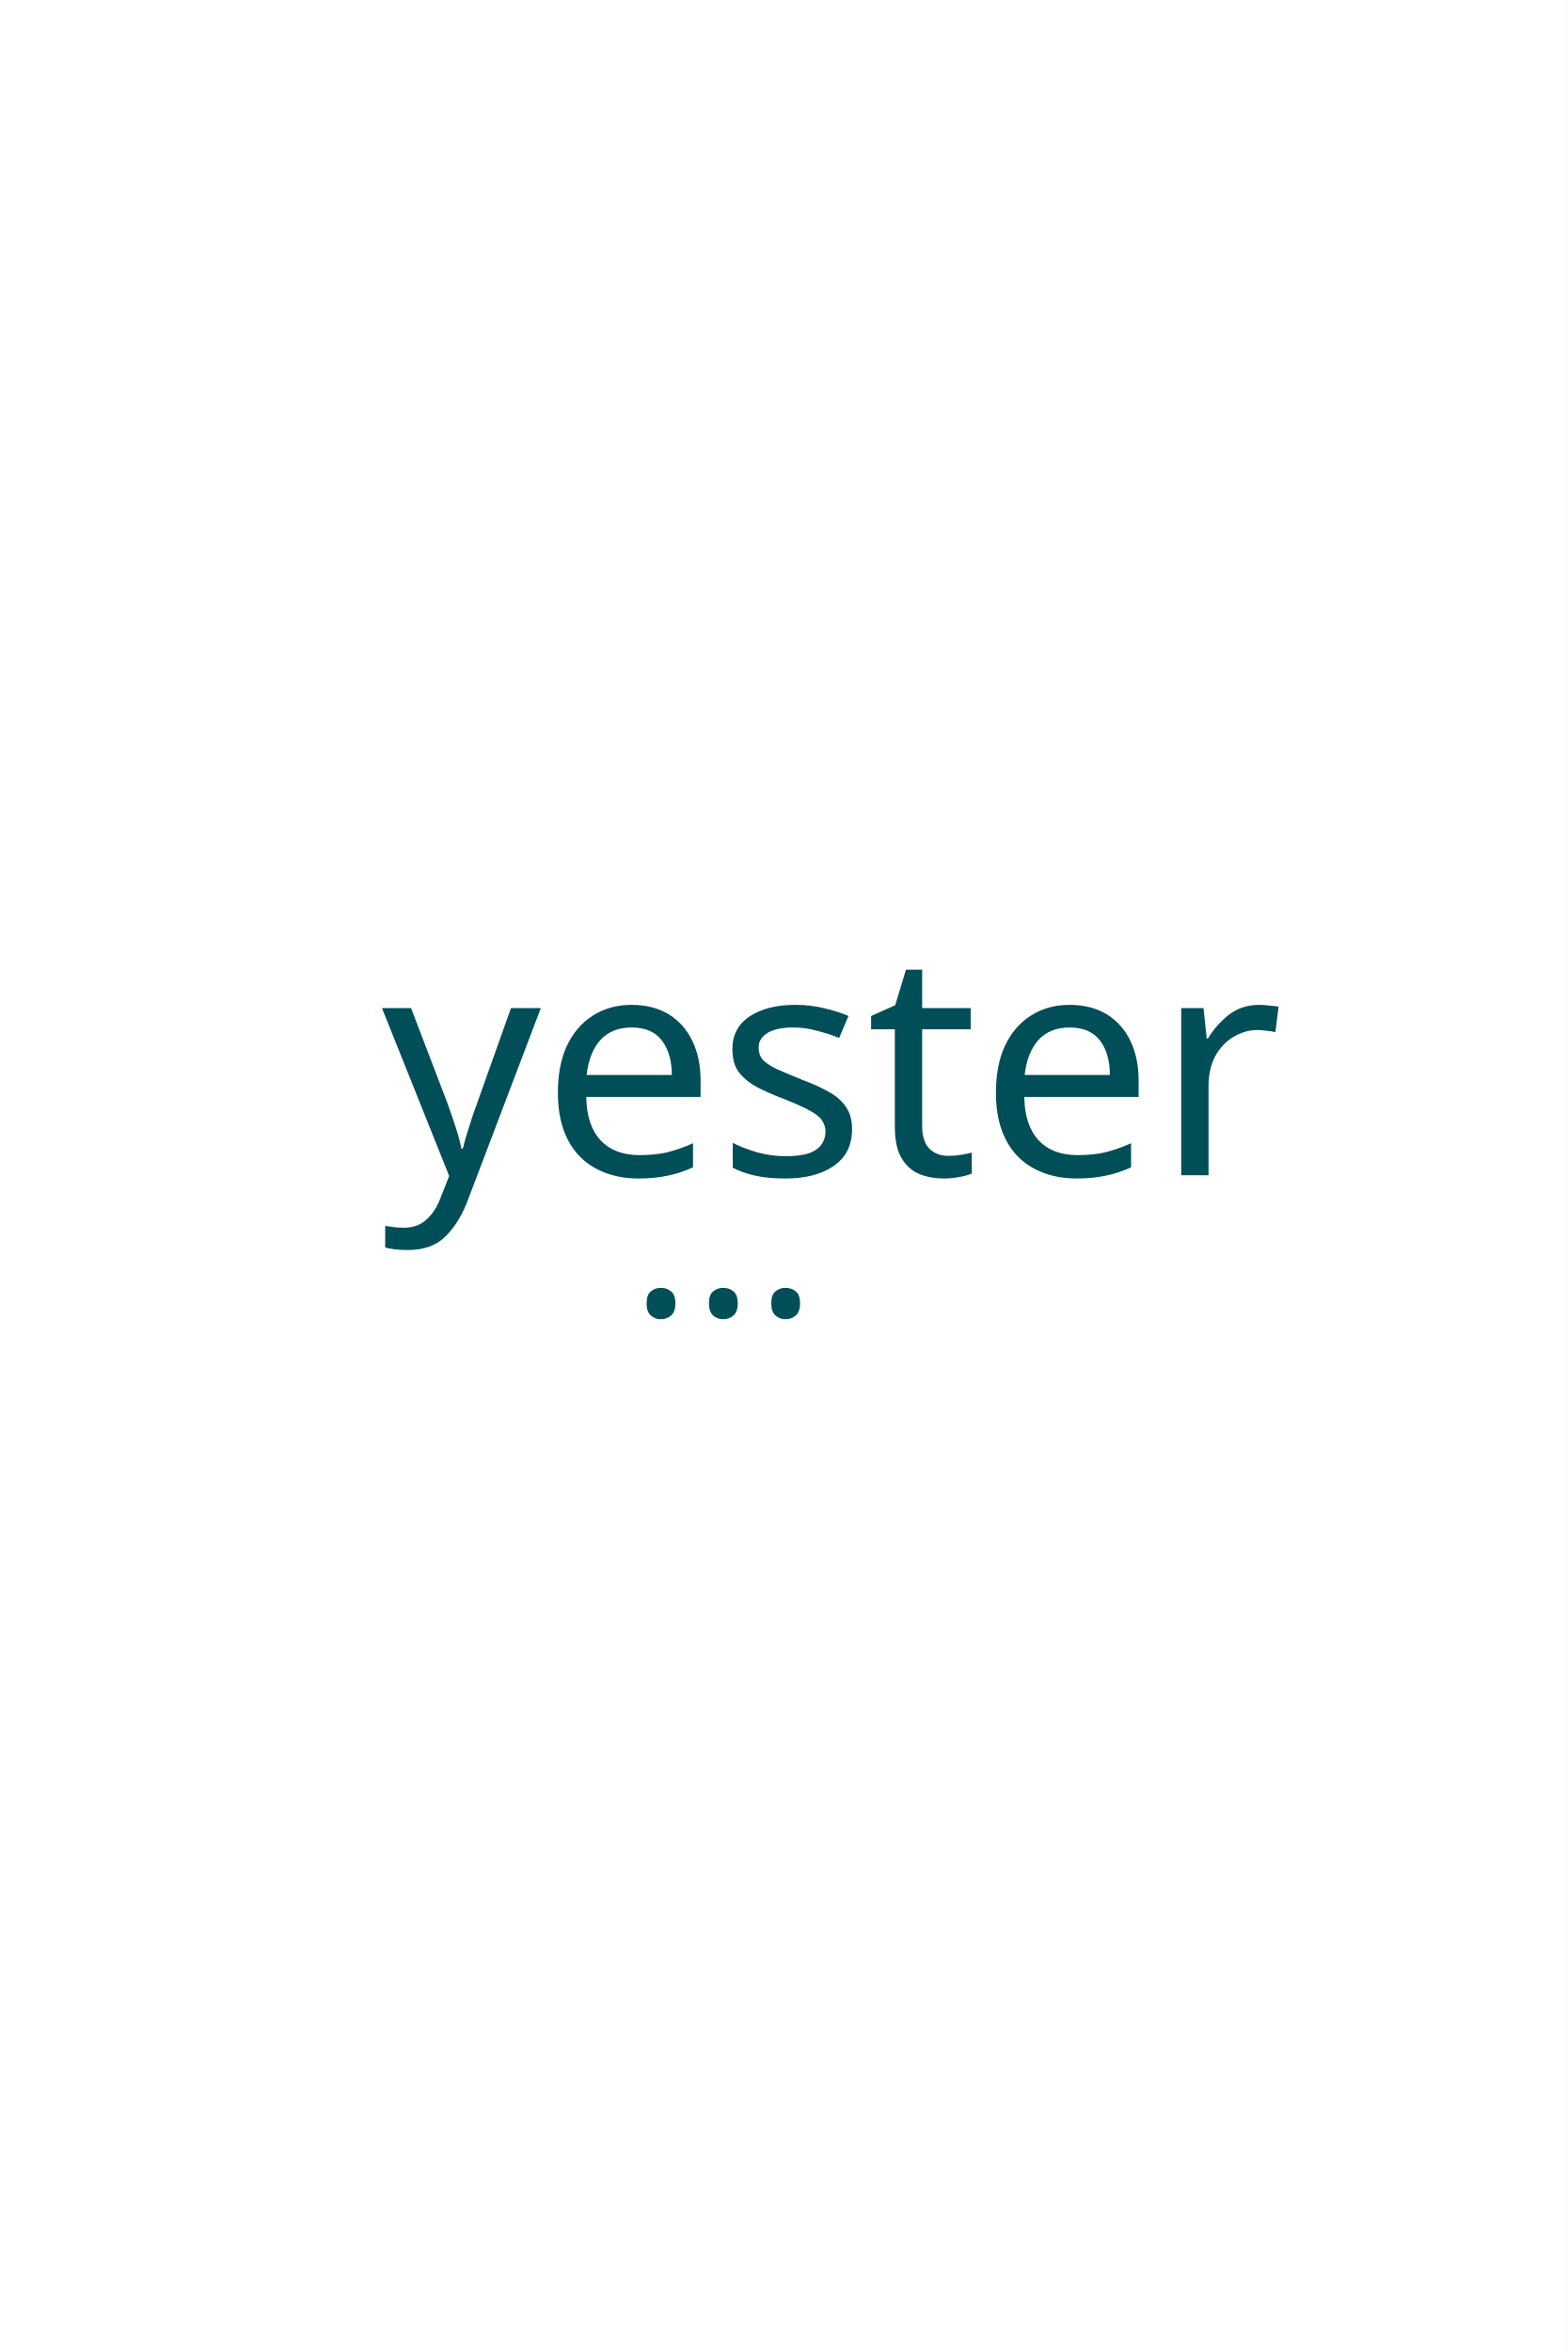
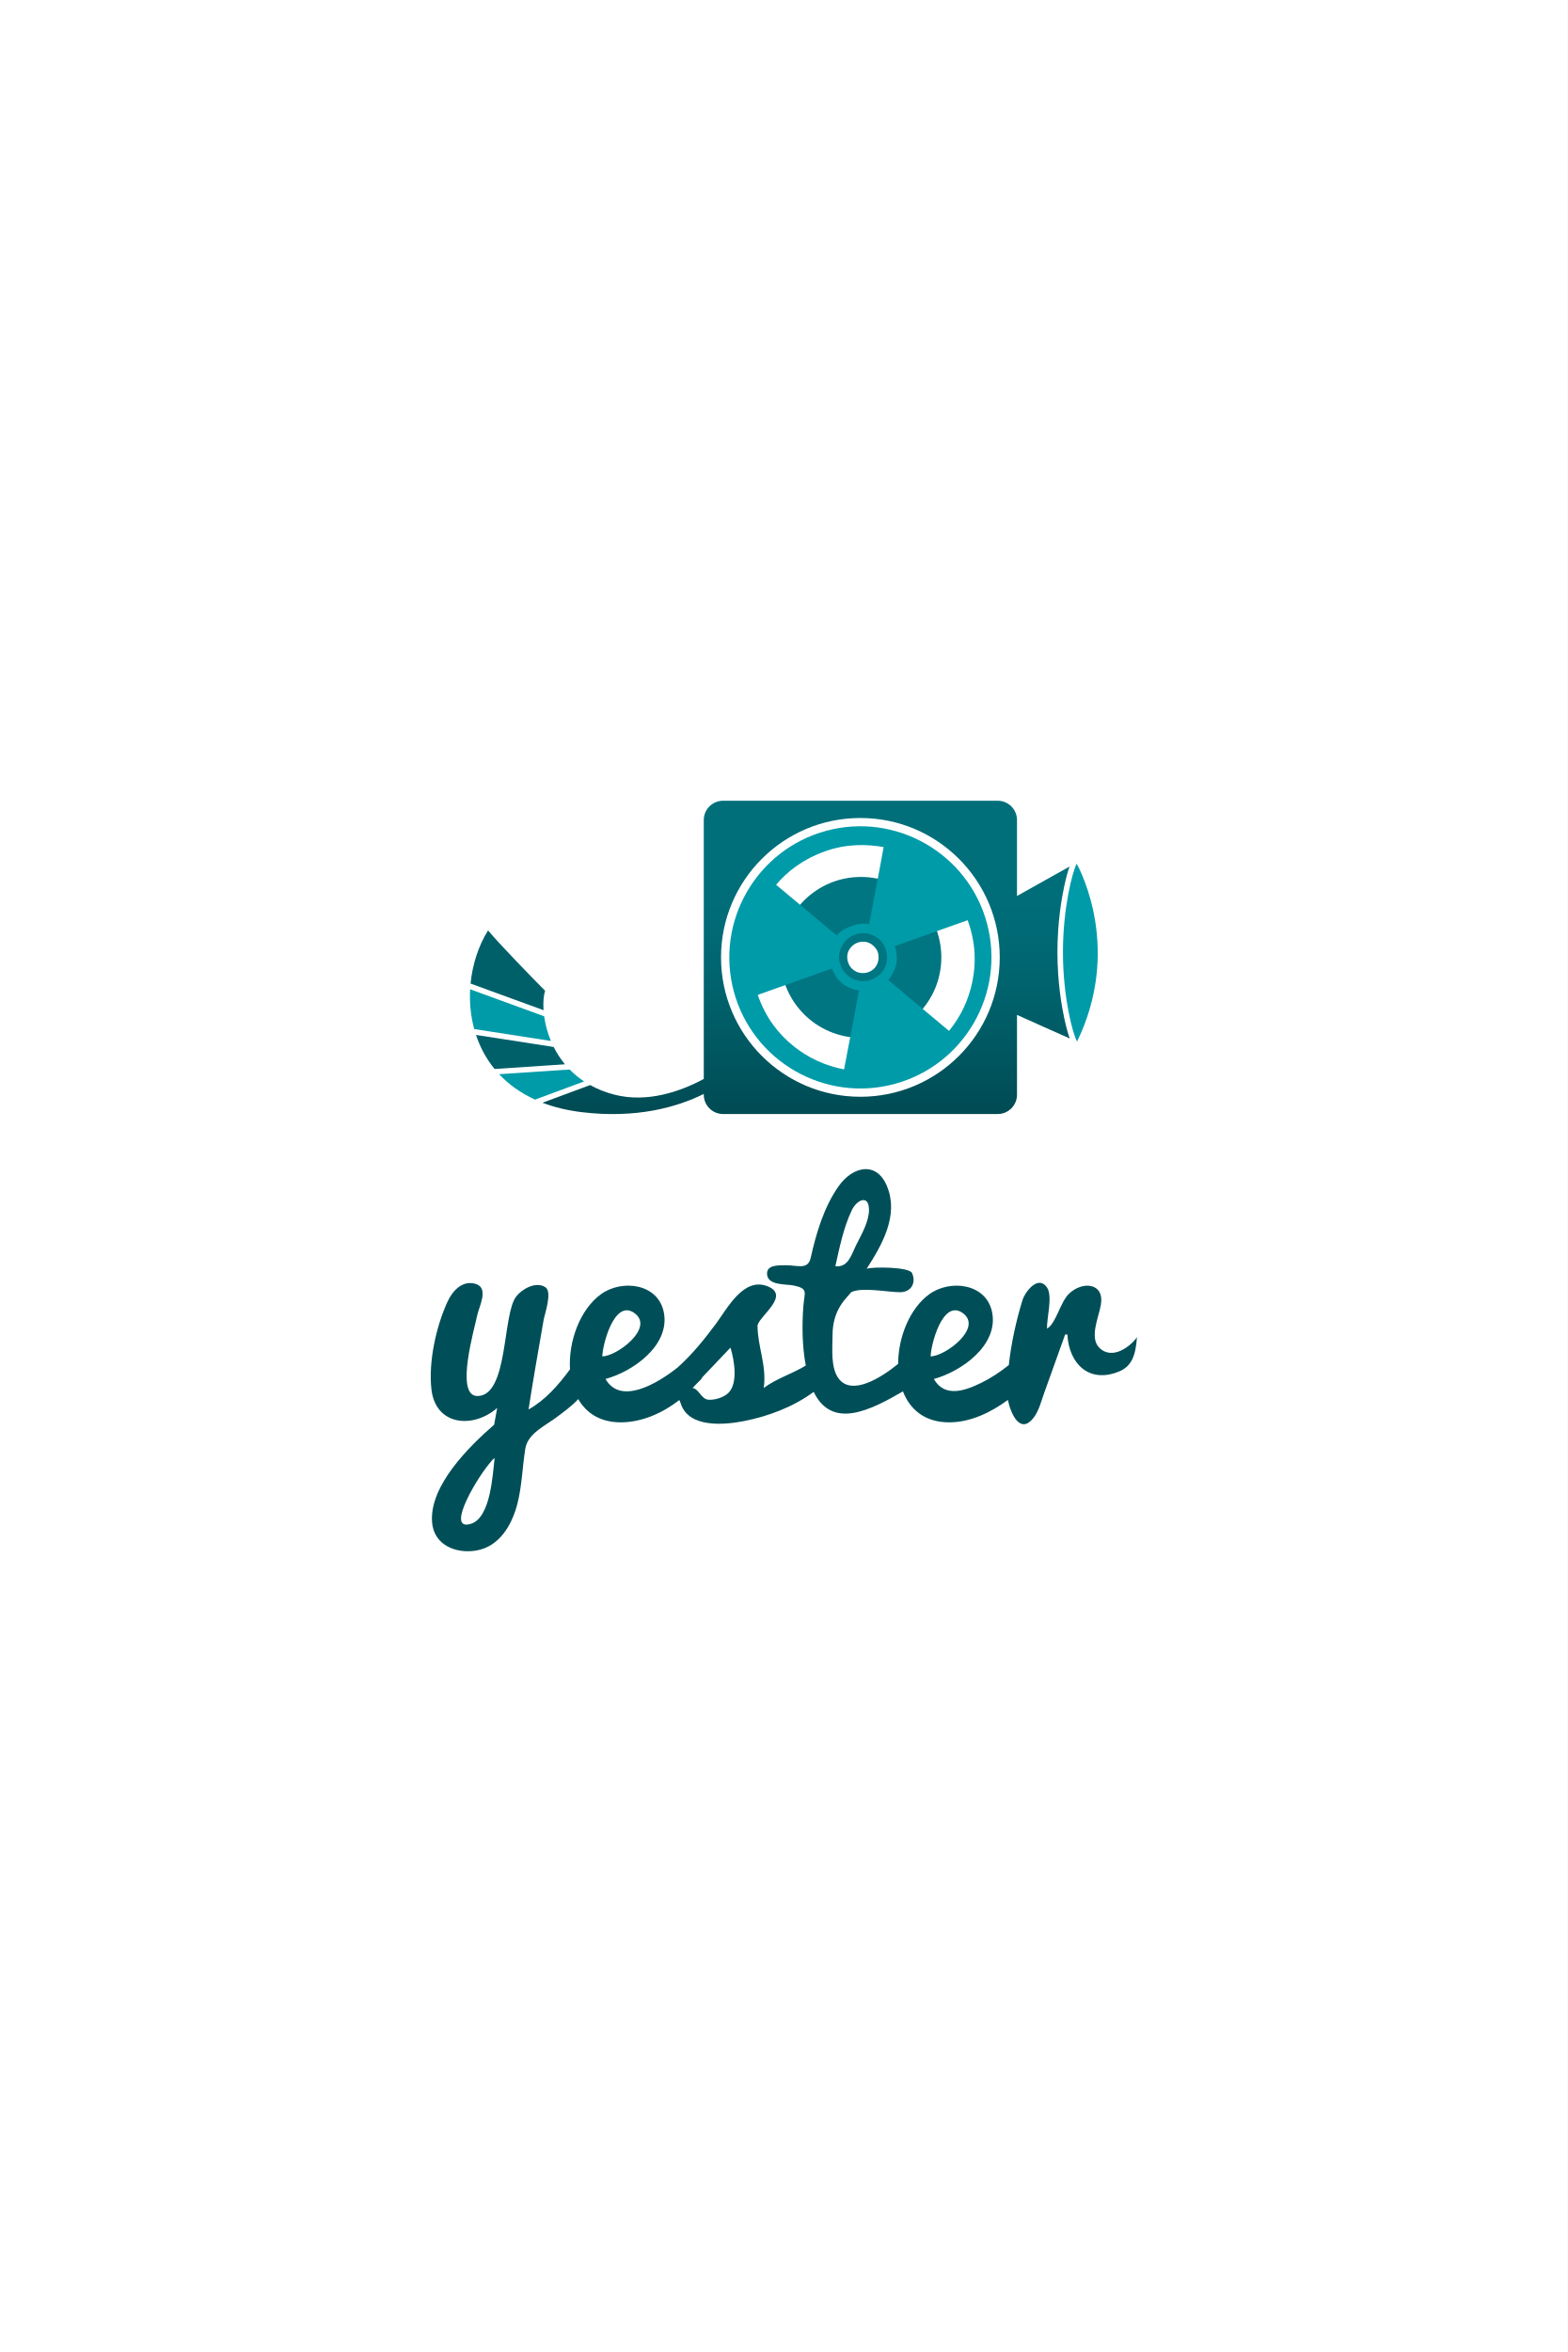
<svg xmlns="http://www.w3.org/2000/svg" xmlns:xlink="http://www.w3.org/1999/xlink" width="640" height="960" id="svg2" version="1.1">
  <defs id="defs4">
    <linearGradient id="linearGradient3006">
      <stop style="stop-color:#999999;stop-opacity:1;" offset="0" id="stop3008" />
      <stop style="stop-color:#ffffff;stop-opacity:1" offset="1" id="stop3010" />
    </linearGradient>
    <linearGradient xlink:href="#linearGradient3006" id="linearGradient3012" x1="-3.143" y1="-5.179" x2="-4.165" y2="-5.344" gradientUnits="userSpaceOnUse" />
    <linearGradient gradientTransform="matrix(0.9204577,0,0,0.7923052,-0.3082857,-1.079246)" xlink:href="#linearGradient3006-7" id="linearGradient3012-1" x1="-3.115" y1="-5.011" x2="-3.75" y2="-5.423" gradientUnits="userSpaceOnUse" />
    <linearGradient id="linearGradient3006-7">
      <stop style="stop-color:#d1dce2;stop-opacity:1" offset="0" id="stop3008-4" />
      <stop style="stop-color:#ffffff;stop-opacity:1" offset="1" id="stop3010-0" />
    </linearGradient>
    <linearGradient xlink:href="#linearGradient3180" id="linearGradient3066" gradientUnits="userSpaceOnUse" x1="107.076" y1="918.77" x2="22.476" y2="1086.455" />
    <linearGradient id="linearGradient3180">
      <stop style="stop-color:#d1dce2;stop-opacity:1" offset="0" id="stop3182" />
      <stop style="stop-color:#ffffff;stop-opacity:1" offset="1" id="stop3184" />
    </linearGradient>
    <linearGradient id="SVGID_1_" gradientUnits="userSpaceOnUse" x1="521.499" y1="442.962" x2="521.499" y2="207.45">
      <stop offset="0" style="stop-color:#004A52" id="stop14" />
      <stop offset="0.08" style="stop-color:#004E57" id="stop16" />
      <stop offset="0.456" style="stop-color:#00606A" id="stop18" />
      <stop offset="0.776" style="stop-color:#006B76" id="stop20" />
      <stop offset="1" style="stop-color:#006F7A" id="stop22" />
    </linearGradient>
    <linearGradient xlink:href="#linearGradient3180" id="linearGradient3062" gradientUnits="userSpaceOnUse" x1="107.076" y1="918.77" x2="22.476" y2="1086.455" />
    <linearGradient xlink:href="#linearGradient3180" id="linearGradient3064" gradientUnits="userSpaceOnUse" x1="107.076" y1="918.77" x2="22.476" y2="1086.455" />
    <linearGradient y2="1086.455" x2="22.476" y1="918.77" x1="107.076" gradientUnits="userSpaceOnUse" id="linearGradient3072" xlink:href="#linearGradient3180" />
+     <linearGradient xlink:href="#SVGID_1_-1" id="linearGradient3086" gradientUnits="userSpaceOnUse" x1="521.499" y1="442.962" x2="521.499" y2="207.45" />
+     <linearGradient id="SVGID_1_-1" gradientUnits="userSpaceOnUse" x1="521.499" y1="442.962" x2="521.499" y2="207.45">
+       <stop offset="0" style="stop-color:#004A52" id="stop14-7" />
+       <stop offset="0.08" style="stop-color:#004E57" id="stop16-4" />
+       <stop offset="0.456" style="stop-color:#00606A" id="stop18-0" />
+       <stop offset="0.776" style="stop-color:#006B76" id="stop20-9" />
+       <stop offset="1" style="stop-color:#006F7A" id="stop22-4" />
+     </linearGradient>
  </defs>
  <g id="layer1" transform="translate(0,-92.36218)">
    <g transform="matrix(1.25,0,0,-1.25,335,572.3622)" id="g2993">
      <g id="g3291" transform="translate(-763.1921,575.6996)">
        <rect style="fill:#ffffff;fill-opacity:1;stroke:none" id="rect3199" width="512" height="768" x="495.192" y="191.7" transform="scale(1,-1)" />
-         <g id="g3201" transform="matrix(2,0,0,2,936.8002,-511.0825)" style="fill:#004f58;fill-opacity:1">
-           <g style="fill:#004f58;fill-opacity:1" id="g3203" transform="matrix(96,0,0,96,159.6972,351.6915)">
-             <g style="fill:#004f58;fill-opacity:1" transform="matrix(0.03912844,0,0,-0.03912844,-9.29836,-0.2109118)" id="g3205">
-               <text id="text3207" y="96.804" x="152.928" style="font-size:13.562px;font-style:normal;font-variant:normal;font-weight:normal;font-stretch:normal;text-align:start;line-height:125%;letter-spacing:0px;word-spacing:0px;writing-mode:lr-tb;text-anchor:start;fill:#004f58;fill-opacity:1;stroke:none;font-family:Pacifico;-inkscape-font-specification:Pacifico" xml:space="preserve">
-                 <tspan y="96.804" x="152.928" id="tspan3209">yester</tspan>
-               </text>
-             </g>
+       </g>
+       <g id="g3066" transform="translate(-706.9601,141.7143)">
+         <path id="path3" d="m 797.988,-197.793 c -3.338,3.319 -0.134,10.076 0.519,14.072 1.184,7.233 -6.109,7.725 -10.395,3.58 -2.946,-2.847 -4.203,-9.665 -7.203,-11.428 -0.138,3.441 1.998,10.76 -0.092,13.595 -2.981,4.045 -7.165,-1.837 -7.87,-4.117 -2.091,-6.754 -3.716,-14.089 -4.518,-21.347 -0.065,-0.055 -0.116,-0.105 -0.189,-0.162 -2.758,-2.194 -5.732,-4.156 -8.905,-5.704 -5.282,-2.578 -11.881,-4.857 -15.385,1.315 8.903,2.392 21.139,10.965 19.042,21.735 -1.847,9.481 -13.699,10.879 -20.503,5.957 -6.392,-4.622 -10.188,-14.033 -10.198,-22.765 -6.016,-4.893 -15.024,-10.232 -19.285,-4.989 -2.874,3.534 -2.141,10.18 -2.141,14.343 0,8.691 4.807,12.283 6.09,14.046 3.369,1.767 12.1,0 15.962,0 3.422,0 5.383,2.809 3.927,6.231 -0.876,2.052 -12.893,2.129 -14.845,1.414 5.056,7.83 10.577,17.465 6.657,26.957 -3.473,8.414 -11.26,6.39 -15.724,0.125 -4.863,-6.817 -7.397,-15.446 -9.211,-23.528 -0.911,-4.041 -4.445,-2.351 -8.086,-2.398 -2.294,-0.029 -6.386,0.216 -6.162,-2.945 0.272,-3.738 6.143,-3.131 8.765,-3.678 4.871,-1.017 3.42,-2.246 3.086,-6.838 -0.464,-6.342 -0.377,-12.97 0.803,-19.287 -4.456,-2.702 -9.578,-4.227 -13.742,-7.319 1.084,7.149 -2.028,13.54 -2.028,20.487 0.872,3.204 10.684,9.696 3.354,12.693 -7.879,3.205 -13.192,-7.192 -16.972,-12.275 -3.83,-5.151 -7.676,-9.892 -12.416,-14.172 -6.949,-5.536 -18.75,-12.328 -23.603,-3.793 8.909,2.392 21.144,10.965 19.043,21.735 -1.843,9.481 -13.699,10.879 -20.503,5.957 -6.83,-4.935 -10.698,-15.35 -10.145,-24.555 -3.754,-5.094 -8.026,-10.016 -13.53,-13.092 1.506,9.756 3.219,19.472 4.917,29.2 0.353,2.02 2.947,9.188 0.557,10.727 -3.08,1.977 -7.598,-0.561 -9.515,-3.056 -4.576,-5.862 -2.479,-32.484 -12.678,-32.484 -7.461,0 -0.83,22.307 -0.073,26.265 0.541,2.817 4.045,9.027 -0.537,10.365 -4.356,1.271 -7.557,-2.371 -9.151,-5.855 -3.719,-8.117 -6.259,-19.638 -5.244,-28.577 1.367,-12.04 13.763,-12.873 21.478,-6.093 -0.335,-1.826 -0.665,-3.646 -0.999,-5.47 -8.178,-7.131 -21.171,-19.908 -20.269,-31.817 0.538,-7.474 7.803,-10.419 14.472,-9.266 7.641,1.322 11.69,8.498 13.433,15.413 1.468,5.832 1.595,11.912 2.544,17.83 0.83,5.154 6.854,7.62 10.718,10.641 1.373,1.068 4.495,3.258 6.577,5.551 2.597,-4.518 7.111,-7.584 13.903,-7.584 6.803,0 13.614,2.997 19.104,7.277 0.161,-0.3 0.329,-0.704 0.503,-1.234 2.625,-7.953 14.237,-6.881 20.58,-5.639 8.006,1.56 16.191,4.66 22.803,9.543 5.996,-12.401 18.508,-6.019 29.146,0.158 2.271,-5.864 7.099,-10.105 15.089,-10.105 6.979,0 13.572,3.208 19.193,7.311 0.879,-4.371 3.929,-11.322 8.248,-5.996 1.844,2.263 2.64,5.589 3.619,8.323 2.279,6.351 4.555,12.703 6.83,19.048 0.243,0 0.485,0 0.727,0 0.522,-9.588 7.118,-16.131 16.929,-12.056 3.911,1.622 5.394,4.952 5.794,11.187 -1.723,-2.641 -7.92,-7.804 -12.296,-3.455 z m -80.804,44.962 c 1.618,3.373 5.586,5.186 5.586,0.053 0,-3.742 -2.342,-7.833 -3.979,-11.06 -1.834,-3.607 -2.685,-7.779 -7.011,-7.34 1.379,6.15 2.666,12.627 5.404,18.347 z M 592.786,-255.275 c -8.835,-2.77 2.651,16.3 6.938,20.744 -0.292,-0.164 -0.33,-0.087 0.776,0.699 -0.649,-5.281 -1.241,-19.391 -7.714,-21.443 z m 53.295,68.857 c 6.857,-4.778 -5.636,-14.187 -10.407,-14.187 0,3.353 3.788,18.803 10.407,14.187 z m 30.195,-26.615 c -1.637,-1.179 -4.033,-1.878 -6.054,-1.721 -2.159,0.169 -3.109,3.631 -5.075,3.804 0.222,0.233 0.445,0.464 0.661,0.699 1.283,1.425 2.278,2.069 2.505,2.805 3.069,3.23 6.143,6.457 9.216,9.684 1.256,-4.06 2.738,-12.397 -1.253,-15.271 z m 77.037,26.615 c 6.856,-4.778 -5.637,-14.187 -10.407,-14.187 0,3.353 3.787,18.803 10.407,14.187 z" style="fill:#004f58;fill-opacity:1" />
+         <g id="g5" transform="matrix(0.3387351,0,0,-0.3387351,525.5915,27.65237)">
+           <path id="path7" d="m 574.31,211.71 c -42.832,0 -77.547,34.718 -77.547,77.546 0,42.831 34.715,77.548 77.547,77.548 42.828,0 77.545,-34.718 77.545,-77.548 -10e-4,-42.827 -34.717,-77.546 -77.545,-77.546 z m 13.259,87.765 c -1.447,1.577 -4.62,4.297 -9.629,4.805 -0.612,0.062 -1.221,0.092 -1.81,0.092 -4.932,0 -8.309,-2.139 -10.438,-4.243 -0.304,-0.302 -0.581,-0.601 -0.84,-0.894 -0.974,-1.128 -4.131,-5.292 -3.676,-11.563 0.361,-4.934 3.392,-8.255 5.154,-9.791 1.968,-1.708 5.321,-3.739 10.134,-3.739 0.454,0 0.924,0.017 1.401,0.054 3.488,0.268 6.649,1.867 9.395,4.76 2.845,2.994 4.065,5.997 4.089,10.051 0.032,5.68 -2.64,9.218 -3.78,10.468 z" style="fill:#007682" />
+           <path id="path9" d="m 540.98,167.213 c -67.293,18.097 -107.319,87.572 -89.222,154.865 18.099,67.296 87.573,107.321 154.868,89.224 C 673.918,393.204 713.947,323.73 695.848,256.436 677.75,189.141 608.275,149.114 540.98,167.213 z m -1.198,19.763 c 20.926,-7.45 40.156,-6.873 56.438,-4.052 -4.45,24.885 -9.379,49.535 -13.972,74.35 -4.79,-1.157 -11.246,-0.327 -17.21,1.794 -5.676,2.025 -10.915,5.215 -13.864,8.98 -5.078,-3.806 -9.906,-7.987 -14.784,-12.049 -14.568,-12.141 -29.156,-24.609 -43.861,-36.745 10.751,-12.801 25.993,-24.711 47.253,-32.278 z m 18.308,210.133 c -0.085,0.029 -0.166,0.057 -0.251,0.088 -17.76,-3.501 -34.065,-10.861 -48.18,-22.151 -14.031,-11.221 -26.859,-26.728 -34.825,-49.61 23.89,-8.502 47.773,-17.002 71.663,-25.501 5.001,13.912 14.977,19.285 25.923,21.424 -4.64,25.313 -9.498,50.526 -14.33,75.75 z m 25.969,-86.282 0,0 c -0.004,0.002 -0.004,0.002 -0.004,0.002 -7.343,2.614 -14.076,1.124 -18.942,-1.629 -4.397,-2.483 -9.151,-7.367 -11.111,-14.491 -1.74,-6.303 -0.316,-12.334 2.317,-17 2.507,-4.431 6.607,-8.391 12.563,-10.511 0.624,-0.221 1.264,-0.423 1.926,-0.604 6.099,-1.658 11.673,-0.351 16.146,1.921 4.566,2.312 8.74,5.92 11.119,12.498 2.349,6.491 1.641,12.566 -0.208,16.958 -1.871,4.42 -5.566,9.098 -11.388,11.854 -0.813,0.383 -1.622,0.719 -2.418,1.002 z m 97.683,1.985 c -3.681,17.807 -11.138,33.351 -22.469,47.296 -19.566,-16.218 -39.04,-32.641 -58.567,-48.961 6.638,-8.741 11.058,-18.528 6.229,-32.722 23.424,-8.337 46.848,-16.674 70.271,-25.006 8.102,22.087 8.132,42.038 4.536,59.393 z" style="fill:#009ba9" />
+           <path id="path11" d="m 782.761,370.362 c 42.612,-88 4.204,-162.989 -0.42,-171.438 -4.146,8.037 -13.232,42.876 -13.232,85.344 -0.001,43.968 9.74,79.759 13.652,86.094 z" style="fill:#009ba9" />
+           <linearGradient y2="207.45" x2="521.499" y1="442.962" x1="521.499" gradientUnits="userSpaceOnUse" id="linearGradient3040">
+             <stop id="stop3042" style="stop-color:#004A52" offset="0" />
+             <stop id="stop3044" style="stop-color:#004E57" offset="0.08" />
+             <stop id="stop3046" style="stop-color:#00606A" offset="0.456" />
+             <stop id="stop3048" style="stop-color:#006B76" offset="0.776" />
+             <stop id="stop3050" style="stop-color:#006F7A" offset="1" />
+           </linearGradient>
+           <path id="path24" d="m 770.352,347.858 c -2.452,-11.375 -6.564,-34.764 -6.564,-63.59 0,-28.827 4.112,-52.214 6.564,-63.591 1.895,-8.774 3.611,-14.819 5.124,-18.981 l -50.675,28.368 v -73.18 c 0,-10.29 -8.339,-18.625 -18.622,-18.625 H 441.431 c -10.288,0 -18.625,8.336 -18.625,18.625 v 249.567 c -22.713,12.173 -54.53,23.231 -86.032,15.171 -8.888,-2.273 -16.68,-5.463 -23.555,-9.28 l -45.916,17.038 c 11.134,4.268 23.753,7.394 37.987,9.096 52.63,6.296 91.54,-4.729 117.516,-17.572 v 0.727 c 0,10.285 8.337,18.626 18.625,18.626 h 264.748 c 10.283,0 18.622,-8.341 18.622,-18.626 v -76.936 c 10.627,4.784 37.739,16.973 50.895,22.735 -1.567,-4.181 -3.358,-10.368 -5.344,-19.572 z m -196.55,75.762 c -74.202,0 -134.361,-60.157 -134.361,-134.364 0,-74.21 60.16,-134.363 134.361,-134.363 74.206,0 134.367,60.153 134.367,134.363 0,74.207 -60.161,134.364 -134.367,134.364 z" style="fill:url(#linearGradient3086)" />
+           <g id="g26">
+             <path id="path28" d="m 278.084,375.613 -74.901,-11.609 c 3.868,11.679 9.745,22.834 17.909,32.83 l 67.89,-4.511 c -4.428,-5.328 -8.02,-10.98 -10.898,-16.71 z" style="fill:#00606a" />
+             <path id="path30" d="m 269.814,321.41 c -9.978,-9.978 -45.233,-46.122 -54.99,-58.182 -9.042,14.469 -15.015,32.414 -16.866,51.268 l 70.353,25.667 c -0.52,-7.741 0.127,-14.325 1.503,-18.753 z" style="fill:#00606a" />
          </g>
-           <text transform="scale(1,-1)" id="text3211" y="55.159" x="-117.951" style="font-size:37.98px;font-style:normal;font-variant:normal;font-weight:normal;font-stretch:normal;text-align:start;line-height:125%;letter-spacing:0px;word-spacing:0px;writing-mode:lr-tb;text-anchor:start;fill:#004f58;fill-opacity:1;stroke:none;font-family:Pacifico;-inkscape-font-specification:Pacifico" xml:space="preserve">
-             <tspan y="55.159" x="-117.951" id="tspan3213">...</tspan>
-           </text>
+           <g id="g32">
+             <path id="path34" d="m 268.917,346.049 -71.378,-26.04 c -0.699,12.74 0.51,25.776 3.94,38.345 l 73.937,11.459 c -3.426,-8.185 -5.488,-16.341 -6.499,-23.764 z" style="fill:#009ba9" />
+             <path id="path36" d="m 293.523,397.357 -68.018,4.518 c 9.063,9.693 20.513,18.074 34.624,24.492 l 47.28,-17.546 c -5.243,-3.467 -9.851,-7.327 -13.886,-11.464 z" style="fill:#009ba9" />
+           </g>
        </g>
      </g>
    </g>
  </g>
</svg>
